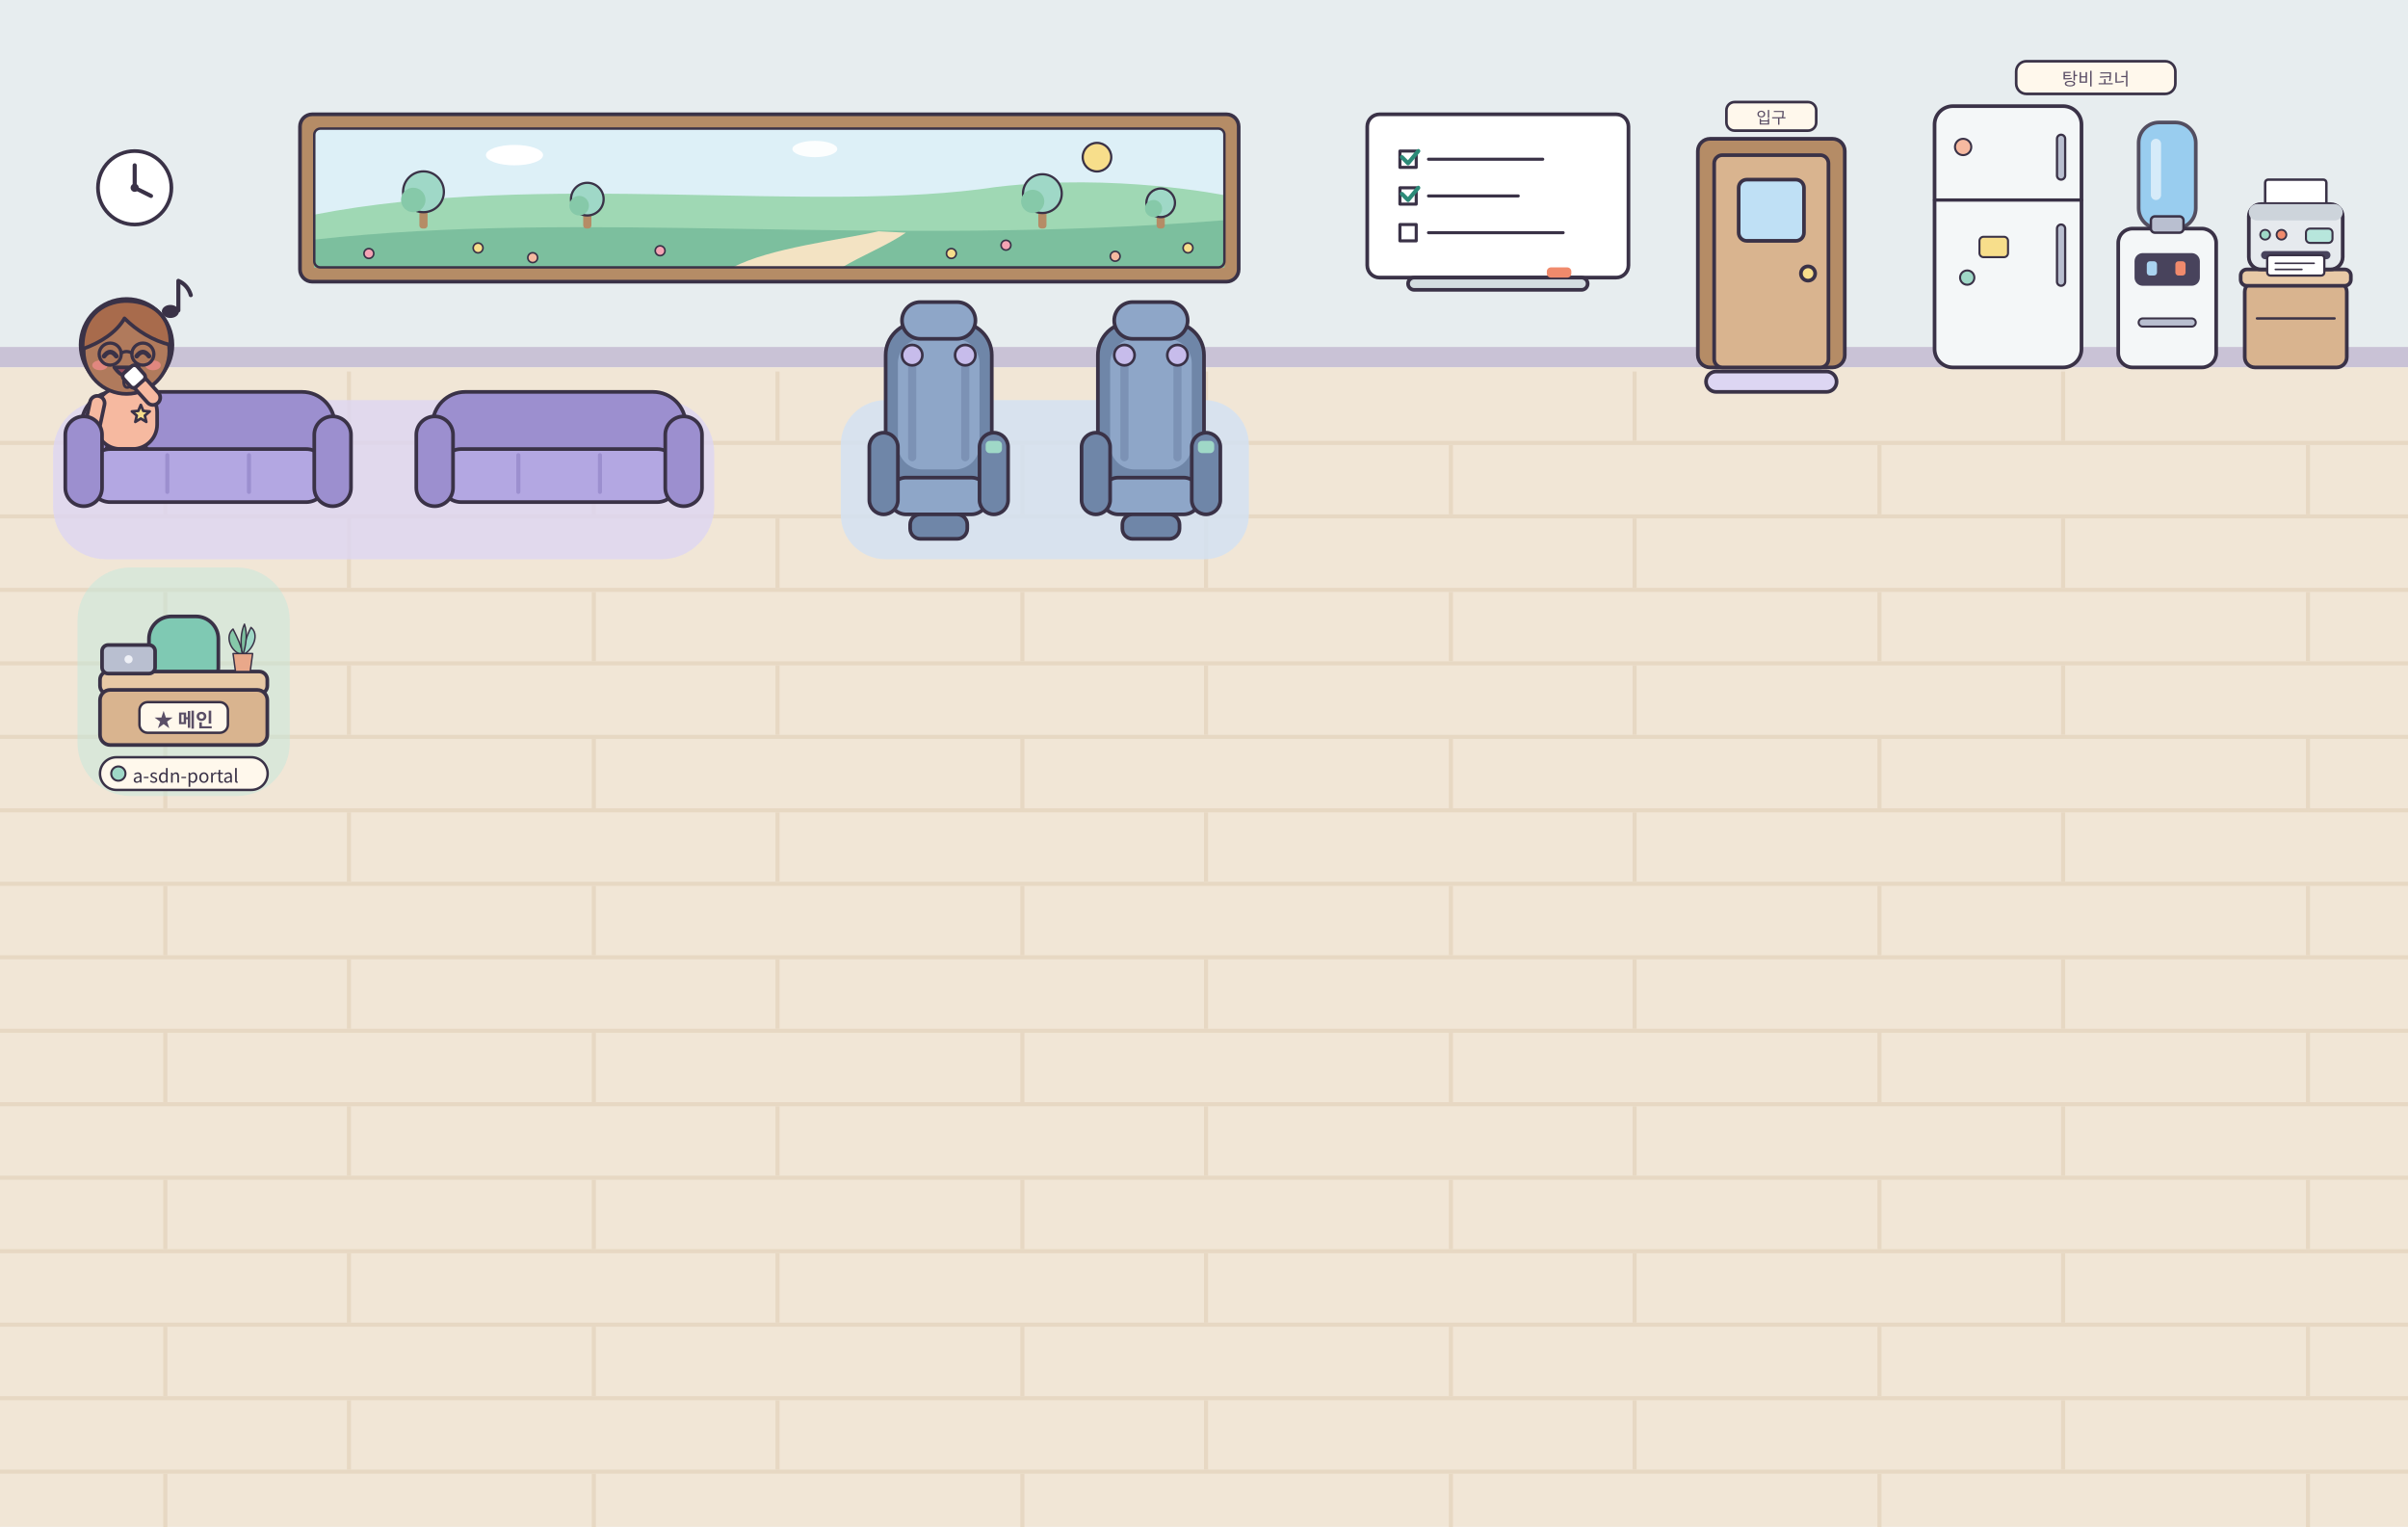
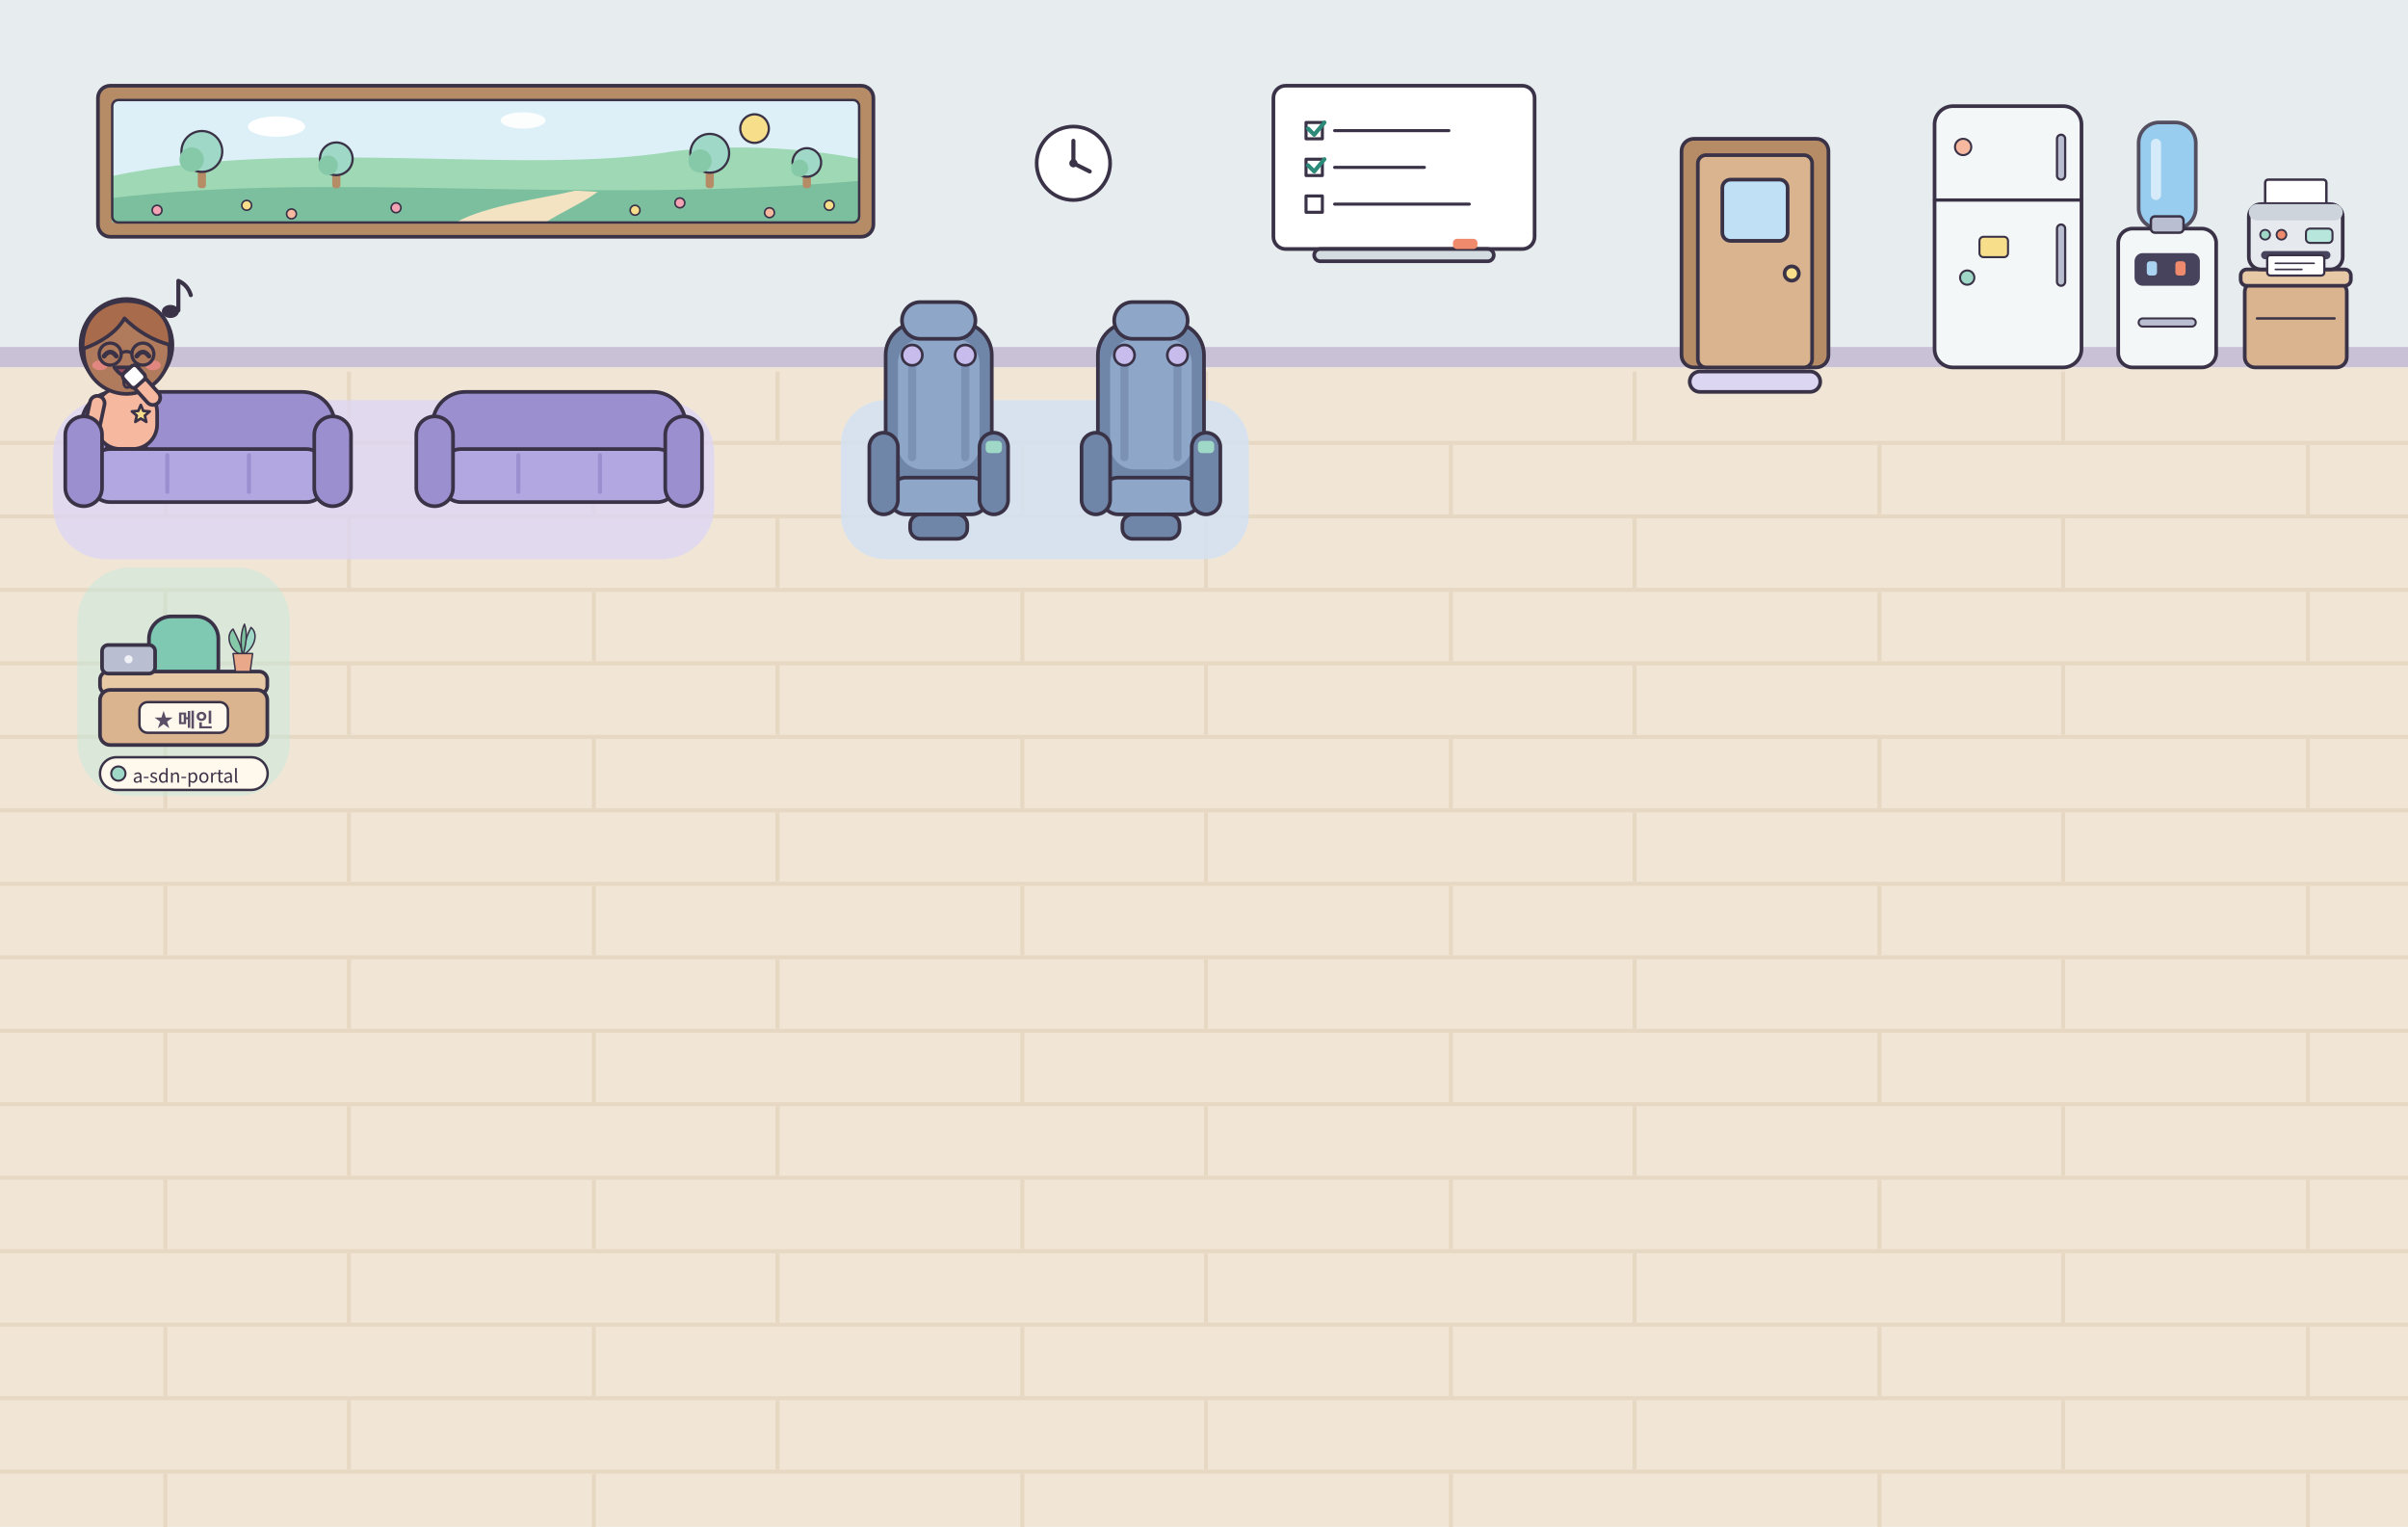
<svg xmlns="http://www.w3.org/2000/svg" viewBox="-20 -20 1180 748" width="1180" height="748" font-family="Apple SD Gothic Neo, Noto Sans CJK KR, Noto Sans KR, WenQuanYi Zen Hei, sans-serif">
  <rect x="-20" y="-20" width="1180" height="180" rx="0" fill="#E7EDEF" />
  <rect x="-20" y="150" width="1180" height="10" rx="0" fill="#C9C2D6" />
  <rect x="-20" y="160" width="1180" height="568" rx="0" fill="#F1E6D6" />
  <rect x="-20" y="196" width="1180" height="2" rx="0" fill="#E7D8C3" />
  <rect x="150" y="162" width="2" height="34" rx="0" fill="#E7D8C3" />
  <rect x="360" y="162" width="2" height="34" rx="0" fill="#E7D8C3" />
  <rect x="570" y="162" width="2" height="34" rx="0" fill="#E7D8C3" />
  <rect x="780" y="162" width="2" height="34" rx="0" fill="#E7D8C3" />
  <rect x="990" y="162" width="2" height="34" rx="0" fill="#E7D8C3" />
  <rect x="-20" y="232" width="1180" height="2" rx="0" fill="#E7D8C3" />
  <rect x="60" y="198" width="2" height="34" rx="0" fill="#E7D8C3" />
  <rect x="270" y="198" width="2" height="34" rx="0" fill="#E7D8C3" />
  <rect x="480" y="198" width="2" height="34" rx="0" fill="#E7D8C3" />
  <rect x="690" y="198" width="2" height="34" rx="0" fill="#E7D8C3" />
  <rect x="900" y="198" width="2" height="34" rx="0" fill="#E7D8C3" />
  <rect x="1110" y="198" width="2" height="34" rx="0" fill="#E7D8C3" />
  <rect x="-20" y="268" width="1180" height="2" rx="0" fill="#E7D8C3" />
  <rect x="150" y="234" width="2" height="34" rx="0" fill="#E7D8C3" />
  <rect x="360" y="234" width="2" height="34" rx="0" fill="#E7D8C3" />
  <rect x="570" y="234" width="2" height="34" rx="0" fill="#E7D8C3" />
  <rect x="780" y="234" width="2" height="34" rx="0" fill="#E7D8C3" />
  <rect x="990" y="234" width="2" height="34" rx="0" fill="#E7D8C3" />
  <rect x="-20" y="304" width="1180" height="2" rx="0" fill="#E7D8C3" />
  <rect x="60" y="270" width="2" height="34" rx="0" fill="#E7D8C3" />
  <rect x="270" y="270" width="2" height="34" rx="0" fill="#E7D8C3" />
  <rect x="480" y="270" width="2" height="34" rx="0" fill="#E7D8C3" />
  <rect x="690" y="270" width="2" height="34" rx="0" fill="#E7D8C3" />
  <rect x="900" y="270" width="2" height="34" rx="0" fill="#E7D8C3" />
  <rect x="1110" y="270" width="2" height="34" rx="0" fill="#E7D8C3" />
  <rect x="-20" y="340" width="1180" height="2" rx="0" fill="#E7D8C3" />
  <rect x="150" y="306" width="2" height="34" rx="0" fill="#E7D8C3" />
  <rect x="360" y="306" width="2" height="34" rx="0" fill="#E7D8C3" />
  <rect x="570" y="306" width="2" height="34" rx="0" fill="#E7D8C3" />
  <rect x="780" y="306" width="2" height="34" rx="0" fill="#E7D8C3" />
  <rect x="990" y="306" width="2" height="34" rx="0" fill="#E7D8C3" />
  <rect x="-20" y="376" width="1180" height="2" rx="0" fill="#E7D8C3" />
  <rect x="60" y="342" width="2" height="34" rx="0" fill="#E7D8C3" />
  <rect x="270" y="342" width="2" height="34" rx="0" fill="#E7D8C3" />
  <rect x="480" y="342" width="2" height="34" rx="0" fill="#E7D8C3" />
  <rect x="690" y="342" width="2" height="34" rx="0" fill="#E7D8C3" />
  <rect x="900" y="342" width="2" height="34" rx="0" fill="#E7D8C3" />
  <rect x="1110" y="342" width="2" height="34" rx="0" fill="#E7D8C3" />
  <rect x="-20" y="412" width="1180" height="2" rx="0" fill="#E7D8C3" />
  <rect x="150" y="378" width="2" height="34" rx="0" fill="#E7D8C3" />
  <rect x="360" y="378" width="2" height="34" rx="0" fill="#E7D8C3" />
  <rect x="570" y="378" width="2" height="34" rx="0" fill="#E7D8C3" />
  <rect x="780" y="378" width="2" height="34" rx="0" fill="#E7D8C3" />
  <rect x="990" y="378" width="2" height="34" rx="0" fill="#E7D8C3" />
  <rect x="-20" y="448" width="1180" height="2" rx="0" fill="#E7D8C3" />
  <rect x="60" y="414" width="2" height="34" rx="0" fill="#E7D8C3" />
  <rect x="270" y="414" width="2" height="34" rx="0" fill="#E7D8C3" />
  <rect x="480" y="414" width="2" height="34" rx="0" fill="#E7D8C3" />
  <rect x="690" y="414" width="2" height="34" rx="0" fill="#E7D8C3" />
  <rect x="900" y="414" width="2" height="34" rx="0" fill="#E7D8C3" />
  <rect x="1110" y="414" width="2" height="34" rx="0" fill="#E7D8C3" />
  <rect x="-20" y="484" width="1180" height="2" rx="0" fill="#E7D8C3" />
  <rect x="150" y="450" width="2" height="34" rx="0" fill="#E7D8C3" />
  <rect x="360" y="450" width="2" height="34" rx="0" fill="#E7D8C3" />
  <rect x="570" y="450" width="2" height="34" rx="0" fill="#E7D8C3" />
  <rect x="780" y="450" width="2" height="34" rx="0" fill="#E7D8C3" />
  <rect x="990" y="450" width="2" height="34" rx="0" fill="#E7D8C3" />
  <rect x="-20" y="520" width="1180" height="2" rx="0" fill="#E7D8C3" />
  <rect x="60" y="486" width="2" height="34" rx="0" fill="#E7D8C3" />
  <rect x="270" y="486" width="2" height="34" rx="0" fill="#E7D8C3" />
  <rect x="480" y="486" width="2" height="34" rx="0" fill="#E7D8C3" />
  <rect x="690" y="486" width="2" height="34" rx="0" fill="#E7D8C3" />
  <rect x="900" y="486" width="2" height="34" rx="0" fill="#E7D8C3" />
  <rect x="1110" y="486" width="2" height="34" rx="0" fill="#E7D8C3" />
  <rect x="-20" y="556" width="1180" height="2" rx="0" fill="#E7D8C3" />
  <rect x="150" y="522" width="2" height="34" rx="0" fill="#E7D8C3" />
  <rect x="360" y="522" width="2" height="34" rx="0" fill="#E7D8C3" />
  <rect x="570" y="522" width="2" height="34" rx="0" fill="#E7D8C3" />
  <rect x="780" y="522" width="2" height="34" rx="0" fill="#E7D8C3" />
  <rect x="990" y="522" width="2" height="34" rx="0" fill="#E7D8C3" />
  <rect x="-20" y="592" width="1180" height="2" rx="0" fill="#E7D8C3" />
  <rect x="60" y="558" width="2" height="34" rx="0" fill="#E7D8C3" />
  <rect x="270" y="558" width="2" height="34" rx="0" fill="#E7D8C3" />
  <rect x="480" y="558" width="2" height="34" rx="0" fill="#E7D8C3" />
  <rect x="690" y="558" width="2" height="34" rx="0" fill="#E7D8C3" />
  <rect x="900" y="558" width="2" height="34" rx="0" fill="#E7D8C3" />
  <rect x="1110" y="558" width="2" height="34" rx="0" fill="#E7D8C3" />
  <rect x="-20" y="628" width="1180" height="2" rx="0" fill="#E7D8C3" />
  <rect x="150" y="594" width="2" height="34" rx="0" fill="#E7D8C3" />
  <rect x="360" y="594" width="2" height="34" rx="0" fill="#E7D8C3" />
  <rect x="570" y="594" width="2" height="34" rx="0" fill="#E7D8C3" />
  <rect x="780" y="594" width="2" height="34" rx="0" fill="#E7D8C3" />
  <rect x="990" y="594" width="2" height="34" rx="0" fill="#E7D8C3" />
  <rect x="-20" y="664" width="1180" height="2" rx="0" fill="#E7D8C3" />
  <rect x="60" y="630" width="2" height="34" rx="0" fill="#E7D8C3" />
  <rect x="270" y="630" width="2" height="34" rx="0" fill="#E7D8C3" />
  <rect x="480" y="630" width="2" height="34" rx="0" fill="#E7D8C3" />
  <rect x="690" y="630" width="2" height="34" rx="0" fill="#E7D8C3" />
  <rect x="900" y="630" width="2" height="34" rx="0" fill="#E7D8C3" />
  <rect x="1110" y="630" width="2" height="34" rx="0" fill="#E7D8C3" />
  <rect x="-20" y="700" width="1180" height="2" rx="0" fill="#E7D8C3" />
  <rect x="150" y="666" width="2" height="34" rx="0" fill="#E7D8C3" />
  <rect x="360" y="666" width="2" height="34" rx="0" fill="#E7D8C3" />
  <rect x="570" y="666" width="2" height="34" rx="0" fill="#E7D8C3" />
  <rect x="780" y="666" width="2" height="34" rx="0" fill="#E7D8C3" />
  <rect x="990" y="666" width="2" height="34" rx="0" fill="#E7D8C3" />
  <rect x="-20" y="736" width="1180" height="2" rx="0" fill="#E7D8C3" />
  <rect x="60" y="702" width="2" height="34" rx="0" fill="#E7D8C3" />
  <rect x="270" y="702" width="2" height="34" rx="0" fill="#E7D8C3" />
  <rect x="480" y="702" width="2" height="34" rx="0" fill="#E7D8C3" />
  <rect x="690" y="702" width="2" height="34" rx="0" fill="#E7D8C3" />
  <rect x="900" y="702" width="2" height="34" rx="0" fill="#E7D8C3" />
  <rect x="1110" y="702" width="2" height="34" rx="0" fill="#E7D8C3" />
  <rect x="18" y="258" width="104" height="112" rx="26" fill="#C3E7DC" opacity="0.5" />
  <rect x="6" y="176" width="324" height="78" rx="26" fill="#DDD6F3" opacity="0.8" />
  <rect x="392" y="176" width="200" height="78" rx="22" fill="#D4E2F2" opacity="0.85" />
-   <rect x="816" y="162" width="64" height="10" rx="5" fill="#DDD6F3" stroke="#3A3247" stroke-width="1.8" stroke-linecap="round" stroke-linejoin="round" />
-   <circle cx="46" cy="72" r="18" fill="#FFFFFF" stroke="#3A3247" stroke-width="1.8" stroke-linecap="round" stroke-linejoin="round" />
-   <path d="M46,72 L46,61 M46,72 L54,76" fill="none" stroke="#3A3247" stroke-width="2" stroke-linecap="round" stroke-linejoin="round" />
-   <circle cx="46" cy="72" r="2" fill="#3A3247" />
-   <rect x="127" y="36" width="460" height="82" rx="6" fill="#B58C66" stroke="#3A3247" stroke-width="1.8" stroke-linecap="round" stroke-linejoin="round" />
-   <rect x="134" y="43" width="446" height="68" rx="3" fill="#DDF0F7" />
-   <circle cx="517.56" cy="57" r="7" fill="#F7DE8B" stroke="#3A3247" stroke-width="1.1" stroke-linecap="round" stroke-linejoin="round" />
-   <ellipse cx="232.12" cy="56" rx="14" ry="5" fill="#FFFFFF" />
-   <ellipse cx="379.3" cy="53" rx="11" ry="4" fill="#FFFFFF" opacity="0.9" />
-   <path d="M134,85.16 C245.5,63.4 379.3,85.16 468.5,71.56 C526.48,64.76 580,75.64 580,75.64 L580,111 L134,111 Z" fill="#9FD8B4" />
-   <path d="M134,97.4 C267.8,82.44 410.52,101.48 580,87.88 L580,111 L134,111 Z" fill="#7CBF9E" />
-   <path d="M339.16,111 C357,101.48 392.68,97.4 410.52,93.32 L423.9,94 C414.98,100.12 401.6,105.56 392.68,111 Z" fill="#F3E3C3" />
-   <rect x="185.52" y="79.96" width="4" height="12" rx="1.5" fill="#B58C66" />
-   <circle cx="187.52" cy="73.96" r="10" fill="#9FD8C7" stroke="#3A3247" stroke-width="1.1" stroke-linecap="round" stroke-linejoin="round" />
-   <circle cx="182.52" cy="77.96" r="6" fill="#86C9A9" />
-   <rect x="265.8" y="82.36" width="4" height="9.6" rx="1.5" fill="#B58C66" />
-   <circle cx="267.8" cy="77.56" r="8" fill="#9FD8C7" stroke="#3A3247" stroke-width="1.1" stroke-linecap="round" stroke-linejoin="round" />
-   <circle cx="263.8" cy="80.76" r="4.8" fill="#86C9A9" />
-   <rect x="488.8" y="80.56" width="4" height="11.4" rx="1.5" fill="#B58C66" />
-   <circle cx="490.8" cy="74.86" r="9.5" fill="#9FD8C7" stroke="#3A3247" stroke-width="1.1" stroke-linecap="round" stroke-linejoin="round" />
-   <circle cx="486.05" cy="78.66" r="5.7" fill="#86C9A9" />
-   <rect x="546.78" y="83.56" width="4" height="8.4" rx="1.5" fill="#B58C66" />
-   <circle cx="548.78" cy="79.36" r="7" fill="#9FD8C7" stroke="#3A3247" stroke-width="1.1" stroke-linecap="round" stroke-linejoin="round" />
-   <circle cx="545.28" cy="82.16" r="4.2" fill="#86C9A9" />
-   <circle cx="160.76" cy="104.2" r="2.4" fill="#F4A3B4" stroke="#3A3247" stroke-width="0.8" stroke-linecap="round" stroke-linejoin="round" />
-   <circle cx="214.28" cy="101.48" r="2.4" fill="#F7DE8B" stroke="#3A3247" stroke-width="0.8" stroke-linecap="round" stroke-linejoin="round" />
-   <circle cx="241.04" cy="106.24" r="2.4" fill="#F6B9A0" stroke="#3A3247" stroke-width="0.8" stroke-linecap="round" stroke-linejoin="round" />
-   <circle cx="303.48" cy="102.84" r="2.4" fill="#F4A3B4" stroke="#3A3247" stroke-width="0.8" stroke-linecap="round" stroke-linejoin="round" />
-   <circle cx="446.2" cy="104.2" r="2.4" fill="#F7DE8B" stroke="#3A3247" stroke-width="0.8" stroke-linecap="round" stroke-linejoin="round" />
-   <circle cx="472.96" cy="100.12" r="2.4" fill="#F4A3B4" stroke="#3A3247" stroke-width="0.8" stroke-linecap="round" stroke-linejoin="round" />
-   <circle cx="526.48" cy="105.56" r="2.4" fill="#F6B9A0" stroke="#3A3247" stroke-width="0.8" stroke-linecap="round" stroke-linejoin="round" />
-   <circle cx="562.16" cy="101.48" r="2.4" fill="#F7DE8B" stroke="#3A3247" stroke-width="0.8" stroke-linecap="round" stroke-linejoin="round" />
-   <rect x="134" y="43" width="446" height="68" rx="3" fill="none" stroke="#3A3247" stroke-width="1.2" stroke-linecap="round" stroke-linejoin="round" />
-   <rect x="650" y="36" width="128" height="80" rx="6" fill="#FFFFFF" stroke="#3A3247" stroke-width="1.8" stroke-linecap="round" stroke-linejoin="round" />
-   <path d="M666,54 L674,54 L674,62 L666,62 Z M680,58 L736,58 M666,72 L674,72 L674,80 L666,80 Z M680,76 L724,76 M666,90 L674,90 L674,98 L666,98 Z M680,94 L746,94" fill="none" stroke="#3A3247" stroke-width="1.5" stroke-linecap="round" stroke-linejoin="round" />
-   <path d="M667,57 L670,60 L675,54 M667,75 L670,78 L675,72" fill="none" stroke="#2C8A78" stroke-width="2" stroke-linecap="round" stroke-linejoin="round" />
-   <rect x="670" y="116" width="88" height="6" rx="3" fill="#D3DCE0" stroke="#3A3247" stroke-width="1.8" stroke-linecap="round" stroke-linejoin="round" />
-   <rect x="738" y="111" width="12" height="5" rx="2" fill="#F08A6C" />
-   <rect x="812" y="48" width="72" height="112" rx="6" fill="#B58C66" stroke="#3A3247" stroke-width="1.8" stroke-linecap="round" stroke-linejoin="round" />
-   <rect x="820" y="56" width="56" height="104" rx="4" fill="#D9B48F" stroke="#3A3247" stroke-width="1.8" stroke-linecap="round" stroke-linejoin="round" />
-   <rect x="832" y="68" width="32" height="30" rx="4" fill="#BFE0F5" stroke="#3A3247" stroke-width="1.8" stroke-linecap="round" stroke-linejoin="round" />
-   <circle cx="866" cy="114" r="3.5" fill="#F7DE8B" stroke="#3A3247" stroke-width="1.8" stroke-linecap="round" stroke-linejoin="round" />
-   <rect x="826" y="30" width="44" height="14" rx="4" fill="#FFF8EC" stroke="#3A3247" stroke-width="1.3" stroke-linecap="round" stroke-linejoin="round" />
-   <text x="848" y="37" font-size="8" text-anchor="middle" dominant-baseline="central" fill="#5A4E66">입구</text>
-   <rect x="968" y="10" width="78" height="16" rx="5" fill="#FFF8EC" stroke="#3A3247" stroke-width="1.3" stroke-linecap="round" stroke-linejoin="round" />
-   <text x="1007" y="18" font-size="8.5" text-anchor="middle" dominant-baseline="central" fill="#5A4E66">탕비 코너</text>
+   <rect x="808" y="162" width="64" height="10" rx="5" fill="#DDD6F3" stroke="#3A3247" stroke-width="1.8" stroke-linecap="round" stroke-linejoin="round" />
+   <rect x="28" y="22" width="380" height="74" rx="6" fill="#B58C66" stroke="#3A3247" stroke-width="1.8" stroke-linecap="round" stroke-linejoin="round" />
+   <rect x="35" y="29" width="366" height="60" rx="3" fill="#DDF0F7" />
+   <circle cx="349.76" cy="43" r="7" fill="#F7DE8B" stroke="#3A3247" stroke-width="1.1" stroke-linecap="round" stroke-linejoin="round" />
+   <ellipse cx="115.52" cy="42" rx="14" ry="5" fill="#FFFFFF" />
+   <ellipse cx="236.3" cy="39" rx="11" ry="4" fill="#FFFFFF" opacity="0.9" />
+   <path d="M35,66.2 C126.5,47 236.3,66.2 309.5,54.2 C357.08,48.2 401,57.8 401,57.8 L401,89 L35,89 Z" fill="#9FD8B4" />
+   <path d="M35,77 C144.8,63.8 261.92,80.6 401,68.6 L401,89 L35,89 Z" fill="#7CBF9E" />
+   <path d="M203.36,89 C218,80.6 247.28,77 261.92,73.4 L272.9,74 C265.58,79.4 254.6,84.2 247.28,89 Z" fill="#F3E3C3" />
+   <rect x="76.92" y="60.2" width="4" height="12" rx="1.5" fill="#B58C66" />
+   <circle cx="78.92" cy="54.2" r="10" fill="#9FD8C7" stroke="#3A3247" stroke-width="1.1" stroke-linecap="round" stroke-linejoin="round" />
+   <circle cx="73.92" cy="58.2" r="6" fill="#86C9A9" />
+   <rect x="142.8" y="62.6" width="4" height="9.6" rx="1.5" fill="#B58C66" />
+   <circle cx="144.8" cy="57.8" r="8" fill="#9FD8C7" stroke="#3A3247" stroke-width="1.1" stroke-linecap="round" stroke-linejoin="round" />
+   <circle cx="140.8" cy="61" r="4.8" fill="#86C9A9" />
+   <rect x="325.8" y="60.8" width="4" height="11.4" rx="1.5" fill="#B58C66" />
+   <circle cx="327.8" cy="55.1" r="9.5" fill="#9FD8C7" stroke="#3A3247" stroke-width="1.1" stroke-linecap="round" stroke-linejoin="round" />
+   <circle cx="323.05" cy="58.9" r="5.7" fill="#86C9A9" />
+   <rect x="373.38" y="63.8" width="4" height="8.4" rx="1.5" fill="#B58C66" />
+   <circle cx="375.38" cy="59.6" r="7" fill="#9FD8C7" stroke="#3A3247" stroke-width="1.1" stroke-linecap="round" stroke-linejoin="round" />
+   <circle cx="371.88" cy="62.4" r="4.2" fill="#86C9A9" />
+   <circle cx="56.96" cy="83" r="2.4" fill="#F4A3B4" stroke="#3A3247" stroke-width="0.8" stroke-linecap="round" stroke-linejoin="round" />
+   <circle cx="100.88" cy="80.6" r="2.4" fill="#F7DE8B" stroke="#3A3247" stroke-width="0.8" stroke-linecap="round" stroke-linejoin="round" />
+   <circle cx="122.84" cy="84.8" r="2.4" fill="#F6B9A0" stroke="#3A3247" stroke-width="0.8" stroke-linecap="round" stroke-linejoin="round" />
+   <circle cx="174.08" cy="81.8" r="2.4" fill="#F4A3B4" stroke="#3A3247" stroke-width="0.8" stroke-linecap="round" stroke-linejoin="round" />
+   <circle cx="291.2" cy="83" r="2.4" fill="#F7DE8B" stroke="#3A3247" stroke-width="0.8" stroke-linecap="round" stroke-linejoin="round" />
+   <circle cx="313.16" cy="79.4" r="2.4" fill="#F4A3B4" stroke="#3A3247" stroke-width="0.8" stroke-linecap="round" stroke-linejoin="round" />
+   <circle cx="357.08" cy="84.2" r="2.4" fill="#F6B9A0" stroke="#3A3247" stroke-width="0.8" stroke-linecap="round" stroke-linejoin="round" />
+   <circle cx="386.36" cy="80.6" r="2.4" fill="#F7DE8B" stroke="#3A3247" stroke-width="0.8" stroke-linecap="round" stroke-linejoin="round" />
+   <rect x="35" y="29" width="366" height="60" rx="3" fill="none" stroke="#3A3247" stroke-width="1.2" stroke-linecap="round" stroke-linejoin="round" />
+   <circle cx="506" cy="60" r="18" fill="#FFFFFF" stroke="#3A3247" stroke-width="1.8" stroke-linecap="round" stroke-linejoin="round" />
+   <path d="M506,60 L506,49 M506,60 L514,64" fill="none" stroke="#3A3247" stroke-width="2" stroke-linecap="round" stroke-linejoin="round" />
+   <circle cx="506" cy="60" r="2" fill="#3A3247" />
+   <rect x="604" y="22" width="128" height="80" rx="6" fill="#FFFFFF" stroke="#3A3247" stroke-width="1.8" stroke-linecap="round" stroke-linejoin="round" />
+   <path d="M620,40 L628,40 L628,48 L620,48 Z M634,44 L690,44 M620,58 L628,58 L628,66 L620,66 Z M634,62 L678,62 M620,76 L628,76 L628,84 L620,84 Z M634,80 L700,80" fill="none" stroke="#3A3247" stroke-width="1.5" stroke-linecap="round" stroke-linejoin="round" />
+   <path d="M621,43 L624,46 L629,40 M621,61 L624,64 L629,58" fill="none" stroke="#2C8A78" stroke-width="2" stroke-linecap="round" stroke-linejoin="round" />
+   <rect x="624" y="102" width="88" height="6" rx="3" fill="#D3DCE0" stroke="#3A3247" stroke-width="1.8" stroke-linecap="round" stroke-linejoin="round" />
+   <rect x="692" y="97" width="12" height="5" rx="2" fill="#F08A6C" />
+   <rect x="804" y="48" width="72" height="112" rx="6" fill="#B58C66" stroke="#3A3247" stroke-width="1.8" stroke-linecap="round" stroke-linejoin="round" />
+   <rect x="812" y="56" width="56" height="104" rx="4" fill="#D9B48F" stroke="#3A3247" stroke-width="1.8" stroke-linecap="round" stroke-linejoin="round" />
+   <rect x="824" y="68" width="32" height="30" rx="4" fill="#BFE0F5" stroke="#3A3247" stroke-width="1.8" stroke-linecap="round" stroke-linejoin="round" />
+   <circle cx="858" cy="114" r="3.5" fill="#F7DE8B" stroke="#3A3247" stroke-width="1.8" stroke-linecap="round" stroke-linejoin="round" />
  <rect x="928" y="32" width="72" height="128" rx="9" fill="#F4F7F8" stroke="#3A3247" stroke-width="1.8" stroke-linecap="round" stroke-linejoin="round" />
  <path d="M928,78 L1000,78" fill="none" stroke="#3A3247" stroke-width="1.6" stroke-linecap="round" stroke-linejoin="round" />
  <rect x="988" y="46" width="4" height="22" rx="2" fill="#B9BFD0" stroke="#3A3247" stroke-width="1.1" stroke-linecap="round" stroke-linejoin="round" />
  <rect x="988" y="90" width="4" height="30" rx="2" fill="#B9BFD0" stroke="#3A3247" stroke-width="1.1" stroke-linecap="round" stroke-linejoin="round" />
  <circle cx="942" cy="52" r="4" fill="#F6B9A0" stroke="#3A3247" stroke-width="1" stroke-linecap="round" stroke-linejoin="round" />
  <rect x="950" y="96" width="14" height="10" rx="2" fill="#F7DE8B" stroke="#3A3247" stroke-width="1" stroke-linecap="round" stroke-linejoin="round" />
  <circle cx="944" cy="116" r="3.5" fill="#9FD8C7" stroke="#3A3247" stroke-width="1" stroke-linecap="round" stroke-linejoin="round" />
  <rect x="1018" y="92" width="48" height="68" rx="7" fill="#F4F7F8" stroke="#3A3247" stroke-width="1.8" stroke-linecap="round" stroke-linejoin="round" />
  <rect x="1026" y="104" width="32" height="16" rx="4" fill="#48435C" />
  <rect x="1032" y="108" width="5" height="7" rx="1.5" fill="#A9D3F0" />
  <rect x="1046" y="108" width="5" height="7" rx="1.5" fill="#F08A6C" />
  <rect x="1028" y="136" width="28" height="4" rx="2" fill="#B9BFD0" stroke="#3A3247" stroke-width="1" stroke-linecap="round" stroke-linejoin="round" />
  <rect x="1028" y="40" width="28" height="52" rx="10" fill="#8CC8EE" stroke="#3A3247" stroke-width="1.8" stroke-linecap="round" stroke-linejoin="round" opacity="0.85" />
  <rect x="1034" y="48" width="5" height="30" rx="2.5" fill="#FFFFFF" opacity="0.6" />
  <rect x="1034" y="86" width="16" height="8" rx="2" fill="#B9BFD0" stroke="#3A3247" stroke-width="1.2" stroke-linecap="round" stroke-linejoin="round" />
  <rect x="1080" y="118" width="50" height="42" rx="5" fill="#D9B48F" stroke="#3A3247" stroke-width="1.8" stroke-linecap="round" stroke-linejoin="round" />
  <rect x="1078" y="112" width="54" height="8" rx="3" fill="#E8C9A6" stroke="#3A3247" stroke-width="1.8" stroke-linecap="round" stroke-linejoin="round" />
  <path d="M1086,136 L1124,136" fill="none" stroke="#3A3247" stroke-width="1.2" stroke-linecap="round" stroke-linejoin="round" />
  <rect x="1090" y="68" width="30" height="18" rx="1.5" fill="#FFFFFF" stroke="#3A3247" stroke-width="1.2" stroke-linecap="round" stroke-linejoin="round" />
  <rect x="1082" y="80" width="46" height="32" rx="6" fill="#E6EAEE" stroke="#3A3247" stroke-width="1.8" stroke-linecap="round" stroke-linejoin="round" />
  <rect x="1082" y="80" width="46" height="8" rx="4" fill="#CDD4DB" />
  <rect x="1110" y="92" width="13" height="7" rx="2" fill="#78E1C3" fill-opacity="0.42" stroke="#3A3247" stroke-width="1" stroke-linecap="round" stroke-linejoin="round" />
  <circle cx="1090" cy="95" r="2.4" fill="#9FD8C7" stroke="#3A3247" stroke-width="0.9" stroke-linecap="round" stroke-linejoin="round" />
  <circle cx="1098" cy="95" r="2.4" fill="#F08A6C" stroke="#3A3247" stroke-width="0.9" stroke-linecap="round" stroke-linejoin="round" />
  <rect x="1088" y="103" width="34" height="4" rx="2" fill="#48435C" />
  <rect x="1091" y="105" width="28" height="10" rx="1.5" fill="#FFFFFF" stroke="#3A3247" stroke-width="1.1" stroke-linecap="round" stroke-linejoin="round" />
  <path d="M1095,109 L1114,109 M1095,112 L1108,112" fill="none" stroke="#3A3247" stroke-width="0.8" stroke-linecap="round" stroke-linejoin="round" />
  <rect x="29" y="351" width="82.16" height="16" rx="8" fill="#FFF8EC" stroke="#3A3247" stroke-width="1.2" stroke-linecap="round" stroke-linejoin="round" />
  <circle cx="38" cy="359" r="3.5" fill="#9FD8C7" stroke="#3A3247" stroke-width="1" stroke-linecap="round" stroke-linejoin="round" />
  <text x="45" y="359.5" font-size="9" text-anchor="start" dominant-baseline="central" fill="#3A3247">a-sdn-portal</text>
  <rect x="20" y="172" width="124" height="38" rx="16" fill="#9C8FCF" stroke="#3A3247" stroke-width="1.8" stroke-linecap="round" stroke-linejoin="round" />
  <rect x="192" y="172" width="124" height="38" rx="16" fill="#9C8FCF" stroke="#3A3247" stroke-width="1.8" stroke-linecap="round" stroke-linejoin="round" />
  <g transform="translate(42,214)">
    <ellipse cx="0" cy="0" rx="17" ry="4.5" fill="#3A3247" fill-opacity="0.16" />
    <g transform="translate(0,-0.02) scale(1,1)">
      <g transform="translate(0,0)">
        <rect x="-10" y="-17" width="8.5" height="17" rx="4" fill="#5D5670" stroke="#3A3247" stroke-width="1.8" stroke-linecap="round" stroke-linejoin="round" />
      </g>
      <g transform="translate(0,0)">
        <rect x="1.5" y="-17" width="8.5" height="17" rx="4" fill="#5D5670" stroke="#3A3247" stroke-width="1.8" stroke-linecap="round" stroke-linejoin="round" />
      </g>
      <g transform="translate(0,-62) rotate(0,0,20)">
        <circle cx="0" cy="-3" r="22.5" fill="#A86B4C" stroke="#3A3247" stroke-width="1.8" stroke-linecap="round" stroke-linejoin="round" />
      </g>
      <g transform="">
        <rect x="-15" y="-44" width="30" height="30" rx="12" fill="#F6B9A0" stroke="#3A3247" stroke-width="1.8" stroke-linecap="round" stroke-linejoin="round" />
        <path d="M7,-35.6 L8.22,-32.67 L11.37,-32.42 L8.97,-30.36 L9.7,-27.28 L7,-28.93 L4.3,-27.28 L5.03,-30.36 L2.63,-32.42 L5.78,-32.67 Z" fill="#F7DE8B" stroke="#3A3247" stroke-width="1.3" stroke-linecap="round" stroke-linejoin="round" />
      </g>
      <g transform="translate(0,-62) rotate(0,0,20)">
        <circle cx="0" cy="0" r="21" fill="#B07A5C" stroke="#3A3247" stroke-width="1.8" stroke-linecap="round" stroke-linejoin="round" />
        <ellipse cx="-13" cy="7" rx="3.8" ry="2.4" fill="#F48C8C" opacity="0.72" />
        <ellipse cx="13" cy="7" rx="3.8" ry="2.4" fill="#F48C8C" opacity="0.72" />
        <g transform="translate(0,1) scale(1,1) translate(0,-1)">
          <path d="M-11,2.5 Q-8,-1.5 -5,2.5" fill="none" stroke="#3A3247" stroke-width="2.3" stroke-linecap="round" stroke-linejoin="round" />
          <path d="M5,2.5 Q8,-1.5 11,2.5" fill="none" stroke="#3A3247" stroke-width="2.3" stroke-linecap="round" stroke-linejoin="round" />
        </g>
        <path d="M-6,8 Q0,16.5 6,8 Z" fill="#9A4E5E" stroke="#3A3247" stroke-width="1.8" stroke-linecap="round" stroke-linejoin="round" />
        <path d="M-21.5,-1 C-22,-19 -9,-25 1,-24.5 C13,-24 22,-17 21.5,-3 C13,-5 5,-10 -1,-16 C-5,-9 -13,-4 -21.5,-1 Z" fill="#A86B4C" stroke="#3A3247" stroke-width="1.8" stroke-linecap="round" stroke-linejoin="round" />
        <circle cx="-8" cy="1.5" r="5.4" fill="none" stroke="#3A3247" stroke-width="1.6" stroke-linecap="round" stroke-linejoin="round" />
        <circle cx="8" cy="1.5" r="5.4" fill="none" stroke="#3A3247" stroke-width="1.6" stroke-linecap="round" stroke-linejoin="round" />
        <path d="M-2.6,1 Q0,-0.5 2.6,1" fill="none" stroke="#3A3247" stroke-width="1.6" stroke-linecap="round" stroke-linejoin="round" />
      </g>
      <g transform="translate(-14,-38) rotate(12)">
        <rect x="-3.6" y="-2" width="7.2" height="17" rx="3.6" fill="#F6B9A0" stroke="#3A3247" stroke-width="1.8" stroke-linecap="round" stroke-linejoin="round" />
        <circle cx="0" cy="16" r="4.2" fill="#B07A5C" stroke="#3A3247" stroke-width="1.8" stroke-linecap="round" stroke-linejoin="round" />
      </g>
      <g transform="translate(14,-38) rotate(138)">
        <rect x="-3.6" y="-2" width="7.2" height="17" rx="3.6" fill="#F6B9A0" stroke="#3A3247" stroke-width="1.8" stroke-linecap="round" stroke-linejoin="round" />
        <circle cx="0" cy="16" r="4.2" fill="#B07A5C" stroke="#3A3247" stroke-width="1.8" stroke-linecap="round" stroke-linejoin="round" />
        <rect x="-4.5" y="11" width="9" height="9" rx="2" fill="#FFFFFF" stroke="#3A3247" stroke-width="1.8" stroke-linecap="round" stroke-linejoin="round" />
        <path d="M4.5,13 Q8.5,14 4.5,18" fill="none" stroke="#3A3247" stroke-width="1.4" stroke-linecap="round" stroke-linejoin="round" />
      </g>
      <g transform="translate(0,-28)" />
    </g>
  </g>
  <rect x="24" y="200" width="116" height="26" rx="10" fill="#B3A7E2" stroke="#3A3247" stroke-width="1.8" stroke-linecap="round" stroke-linejoin="round" />
  <rect x="61" y="202" width="2" height="20" rx="1" fill="#9C8FCF" />
  <rect x="101" y="202" width="2" height="20" rx="1" fill="#9C8FCF" />
  <rect x="12" y="184" width="18" height="44" rx="9" fill="#9C8FCF" stroke="#3A3247" stroke-width="1.8" stroke-linecap="round" stroke-linejoin="round" />
  <rect x="134" y="184" width="18" height="44" rx="9" fill="#9C8FCF" stroke="#3A3247" stroke-width="1.8" stroke-linecap="round" stroke-linejoin="round" />
  <rect x="196" y="200" width="116" height="26" rx="10" fill="#B3A7E2" stroke="#3A3247" stroke-width="1.8" stroke-linecap="round" stroke-linejoin="round" />
  <rect x="233" y="202" width="2" height="20" rx="1" fill="#9C8FCF" />
  <rect x="273" y="202" width="2" height="20" rx="1" fill="#9C8FCF" />
  <rect x="184" y="184" width="18" height="44" rx="9" fill="#9C8FCF" stroke="#3A3247" stroke-width="1.8" stroke-linecap="round" stroke-linejoin="round" />
  <rect x="306" y="184" width="18" height="44" rx="9" fill="#9C8FCF" stroke="#3A3247" stroke-width="1.8" stroke-linecap="round" stroke-linejoin="round" />
  <rect x="414" y="138" width="52" height="80" rx="16" fill="#6F86A8" stroke="#3A3247" stroke-width="1.8" stroke-linecap="round" stroke-linejoin="round" />
  <rect x="420" y="146" width="40" height="64" rx="12" fill="#8EA6C8" />
  <rect x="422" y="128" width="36" height="18" rx="9" fill="#8EA6C8" stroke="#3A3247" stroke-width="1.8" stroke-linecap="round" stroke-linejoin="round" />
  <rect x="518" y="138" width="52" height="80" rx="16" fill="#6F86A8" stroke="#3A3247" stroke-width="1.8" stroke-linecap="round" stroke-linejoin="round" />
  <rect x="524" y="146" width="40" height="64" rx="12" fill="#8EA6C8" />
  <rect x="526" y="128" width="36" height="18" rx="9" fill="#8EA6C8" stroke="#3A3247" stroke-width="1.8" stroke-linecap="round" stroke-linejoin="round" />
  <rect x="425" y="150" width="4" height="56" rx="2" fill="#6F86A8" opacity="0.6" />
  <rect x="451" y="150" width="4" height="56" rx="2" fill="#6F86A8" opacity="0.6" />
  <circle cx="427" cy="154" r="5" fill="#C7BCEB" stroke="#3A3247" stroke-width="1.3" stroke-linecap="round" stroke-linejoin="round" />
  <circle cx="453" cy="154" r="5" fill="#C7BCEB" stroke="#3A3247" stroke-width="1.3" stroke-linecap="round" stroke-linejoin="round" />
  <rect x="529" y="150" width="4" height="56" rx="2" fill="#6F86A8" opacity="0.6" />
  <rect x="555" y="150" width="4" height="56" rx="2" fill="#6F86A8" opacity="0.6" />
  <circle cx="531" cy="154" r="5" fill="#C7BCEB" stroke="#3A3247" stroke-width="1.3" stroke-linecap="round" stroke-linejoin="round" />
  <circle cx="557" cy="154" r="5" fill="#C7BCEB" stroke="#3A3247" stroke-width="1.3" stroke-linecap="round" stroke-linejoin="round" />
  <rect x="416" y="214" width="48" height="18" rx="8" fill="#8EA6C8" stroke="#3A3247" stroke-width="1.8" stroke-linecap="round" stroke-linejoin="round" />
  <rect x="406" y="192" width="14" height="40" rx="7" fill="#6F86A8" stroke="#3A3247" stroke-width="1.8" stroke-linecap="round" stroke-linejoin="round" />
  <rect x="460" y="192" width="14" height="40" rx="7" fill="#6F86A8" stroke="#3A3247" stroke-width="1.8" stroke-linecap="round" stroke-linejoin="round" />
  <rect x="463" y="196" width="8" height="6" rx="2" fill="#9FD8C7" />
  <rect x="426" y="232" width="28" height="12" rx="5" fill="#6F86A8" stroke="#3A3247" stroke-width="1.8" stroke-linecap="round" stroke-linejoin="round" />
  <rect x="520" y="214" width="48" height="18" rx="8" fill="#8EA6C8" stroke="#3A3247" stroke-width="1.8" stroke-linecap="round" stroke-linejoin="round" />
  <rect x="510" y="192" width="14" height="40" rx="7" fill="#6F86A8" stroke="#3A3247" stroke-width="1.8" stroke-linecap="round" stroke-linejoin="round" />
  <rect x="564" y="192" width="14" height="40" rx="7" fill="#6F86A8" stroke="#3A3247" stroke-width="1.8" stroke-linecap="round" stroke-linejoin="round" />
  <rect x="567" y="196" width="8" height="6" rx="2" fill="#9FD8C7" />
  <rect x="530" y="232" width="28" height="12" rx="5" fill="#6F86A8" stroke="#3A3247" stroke-width="1.8" stroke-linecap="round" stroke-linejoin="round" />
  <rect x="53" y="282" width="34" height="36" rx="11" fill="#7FC9B3" stroke="#3A3247" stroke-width="1.8" stroke-linecap="round" stroke-linejoin="round" />
  <rect x="29" y="309" width="82" height="11" rx="4" fill="#E8C9A6" stroke="#3A3247" stroke-width="1.8" stroke-linecap="round" stroke-linejoin="round" />
  <rect x="29" y="318" width="82" height="27" rx="5" fill="#D9B48F" stroke="#3A3247" stroke-width="1.8" stroke-linecap="round" stroke-linejoin="round" />
  <rect x="30" y="296" width="26" height="14" rx="3" fill="#B9BFD0" stroke="#3A3247" stroke-width="1.8" stroke-linecap="round" stroke-linejoin="round" />
  <circle cx="43" cy="303" r="2" fill="#EEF0F6" />
  <rect x="48.33" y="324" width="43.35" height="15" rx="4" fill="#FFF8EC" stroke="#3A3247" stroke-width="1.2" stroke-linecap="round" stroke-linejoin="round" />
  <text x="70" y="332" font-size="9.5" text-anchor="middle" dominant-baseline="central" font-weight="bold" fill="#5A4E66">★ 메인</text>
  <path d="M99,301 C92.6,299.4 90.2,291.4 94.2,288.2 C96.6,293 98.2,296.2 99,301 Z" fill="#86C9A9" stroke="#3A3247" stroke-width="0.72" stroke-linecap="round" stroke-linejoin="round" />
  <path d="M99,301 C104.6,297.8 107,290.6 103,287.4 C100.6,292.2 99.4,296.2 99,301 Z" fill="#9FD8C7" stroke="#3A3247" stroke-width="0.72" stroke-linecap="round" stroke-linejoin="round" />
  <path d="M99,301 C97.4,295.4 98.2,289 99.8,285.8 C101.4,290.6 100.6,296.2 99,301 Z" fill="#7CBF9E" stroke="#3A3247" stroke-width="0.72" stroke-linecap="round" stroke-linejoin="round" />
  <path d="M94.2,300.2 L103.8,300.2 L102.6,309 L95.4,309 Z" fill="#E9A88A" stroke="#3A3247" stroke-width="0.72" stroke-linecap="round" stroke-linejoin="round" />
  <g class="emote" transform="translate(66,128.59)">
    <ellipse cx="-2.5" cy="4" rx="4.2" ry="3.2" fill="#3A3247" />
    <path d="M1.4,3.5 L1.4,-11 Q6,-9 7.5,-4" fill="none" stroke="#3A3247" stroke-width="2" stroke-linecap="round" stroke-linejoin="round" />
  </g>
</svg>
